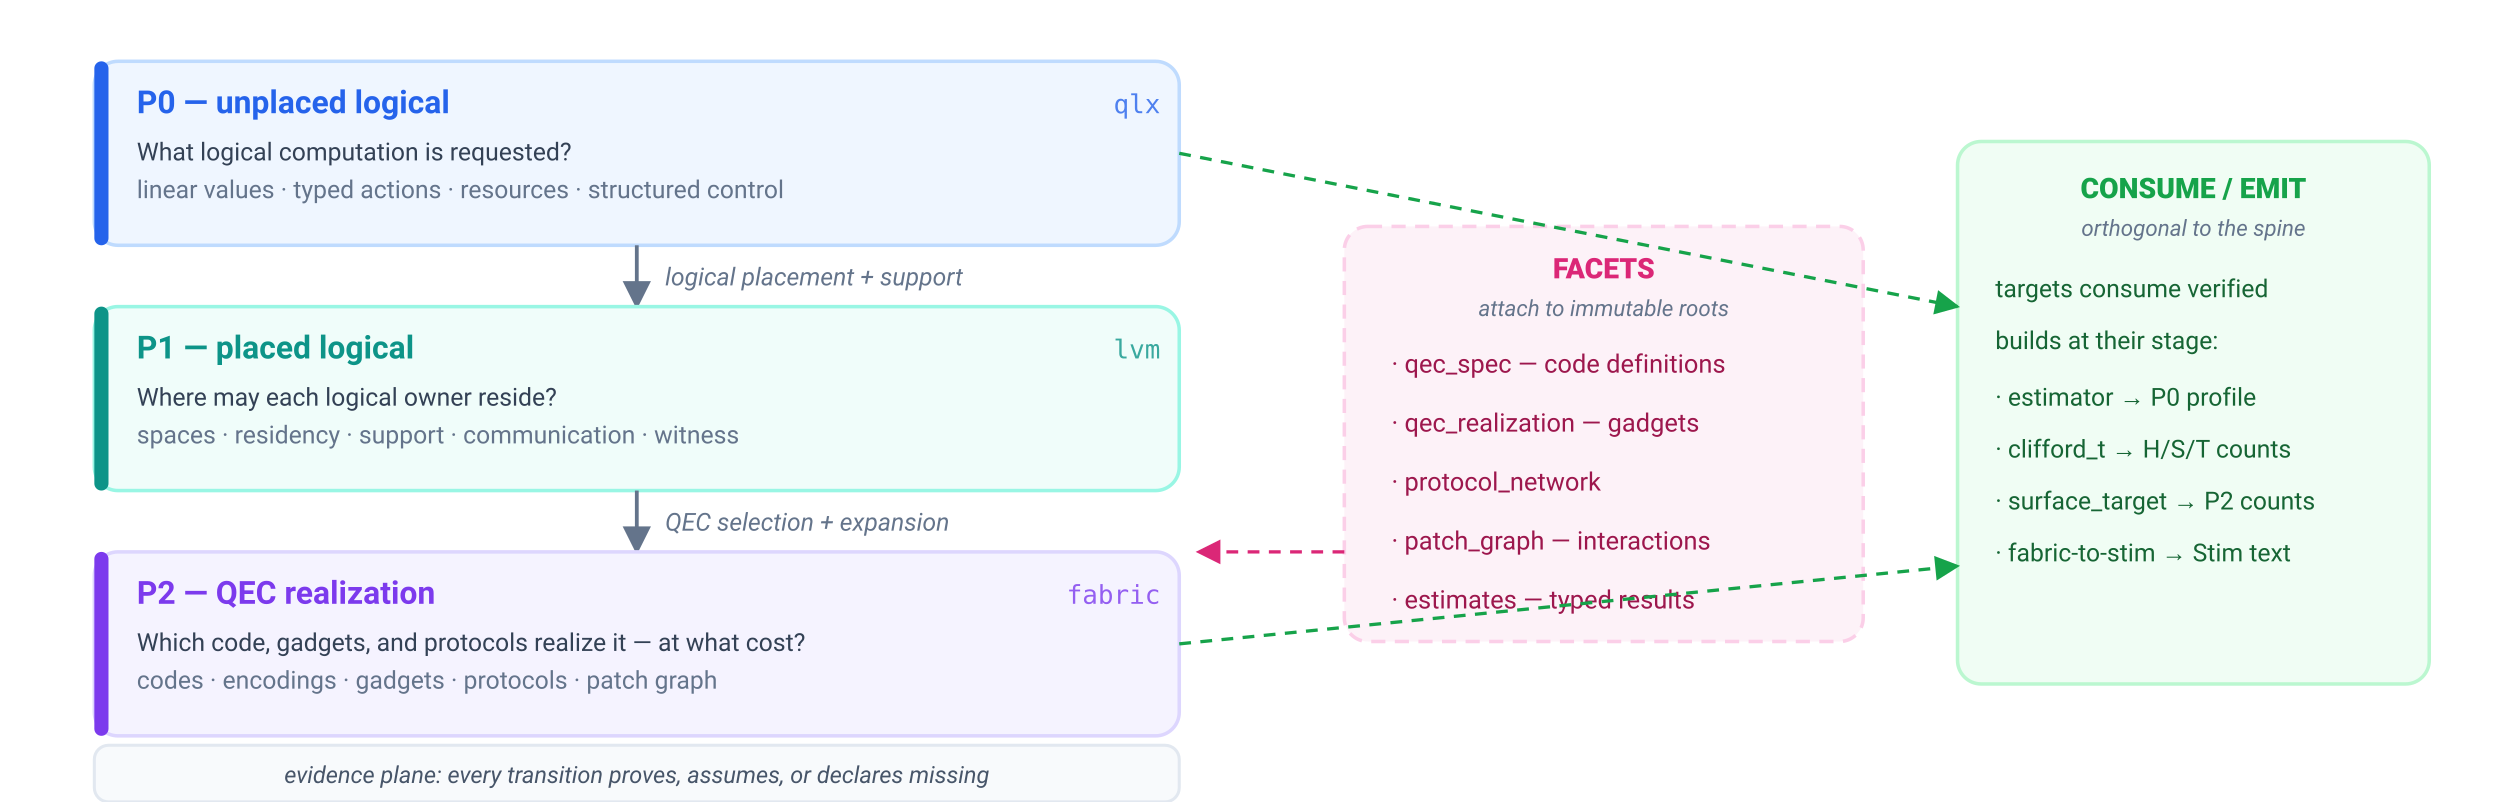
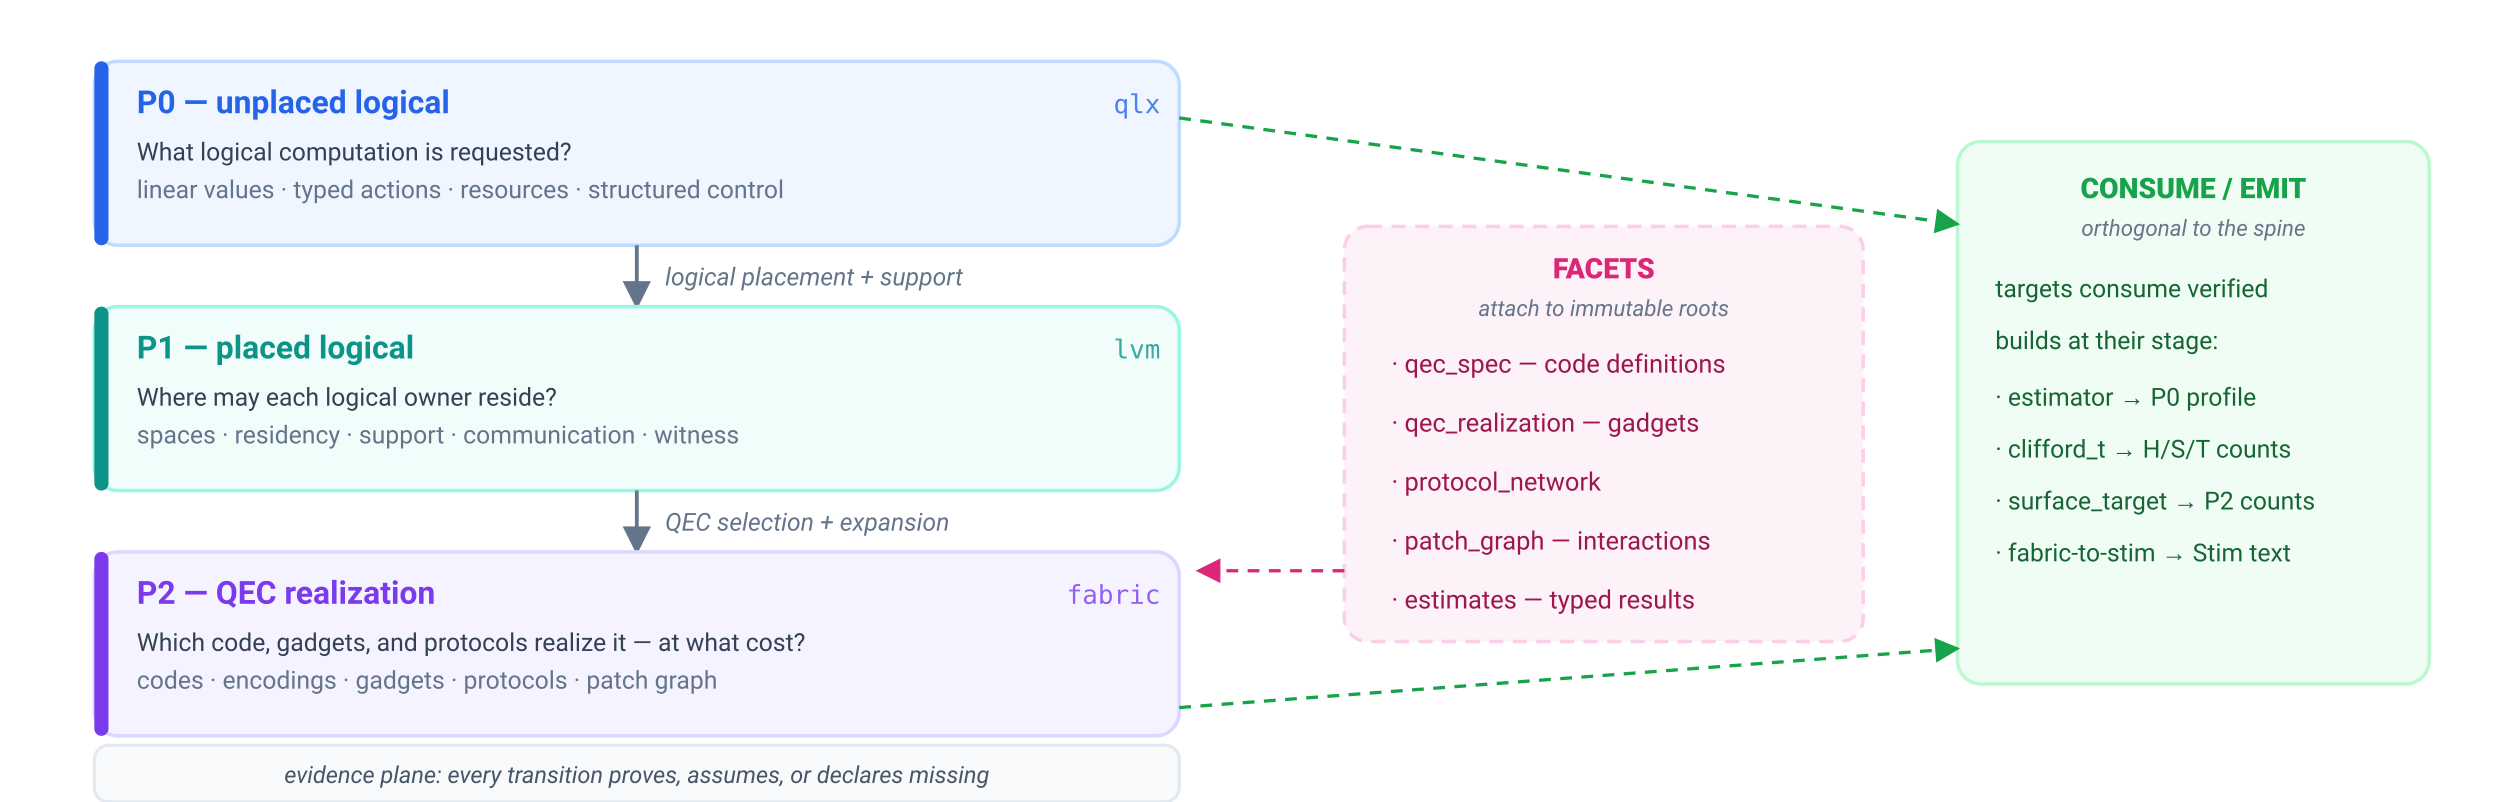
<svg xmlns="http://www.w3.org/2000/svg" style="background:#ffffff;font-family:-apple-system,'Segoe UI',Roboto,'Helvetica Neue',Arial,sans-serif" viewBox="0 0 1060 340" role="img" aria-label="The semantic spine and its facets">
  <defs>
    <marker id="arr" viewBox="0 0 10 10" refX="9" refY="5" markerWidth="7.5" markerHeight="7.5" orient="auto-start-reverse">
      <path d="M0 0 L10 5 L0 10 z" fill="context-stroke" />
    </marker>
  </defs>
  <rect x="40" y="26" width="460" height="78" rx="10" fill="#eff6ff" stroke="#bfdbfe" stroke-width="1.5" />
  <rect x="40" y="26" width="6" height="78" rx="3" fill="#2563eb" />
  <text x="58" y="48" font-size="13.5" font-weight="750" fill="#2563eb">P0 — unplaced logical</text>
  <text x="492" y="48" font-size="11" text-anchor="end" fill="#2563eb" opacity="0.8" style="font-family:ui-monospace,'SF Mono',Menlo,Consolas,monospace;">qlx</text>
  <text x="58" y="68" font-size="10.5" fill="#334155">What logical computation is requested?</text>
  <text x="58" y="84" font-size="10.5" fill="#64748b">linear values · typed actions · resources · structured control</text>
  <line x1="270" y1="104" x2="270" y2="130" stroke="#64748b" stroke-width="1.6" marker-end="url(#arr)" />
  <text x="282" y="121" font-size="10.5" fill="#64748b" font-style="italic">logical placement + support</text>
  <rect x="40" y="130" width="460" height="78" rx="10" fill="#f0fdfa" stroke="#99f6e4" stroke-width="1.5" />
  <rect x="40" y="130" width="6" height="78" rx="3" fill="#0d9488" />
  <text x="58" y="152" font-size="13.5" font-weight="750" fill="#0d9488">P1 — placed logical</text>
  <text x="492" y="152" font-size="11" text-anchor="end" fill="#0d9488" opacity="0.8" style="font-family:ui-monospace,'SF Mono',Menlo,Consolas,monospace;">lvm</text>
  <text x="58" y="172" font-size="10.5" fill="#334155">Where may each logical owner reside?</text>
  <text x="58" y="188" font-size="10.5" fill="#64748b">spaces · residency · support · communication · witness</text>
  <line x1="270" y1="208" x2="270" y2="234" stroke="#64748b" stroke-width="1.6" marker-end="url(#arr)" />
  <text x="282" y="225" font-size="10.5" fill="#64748b" font-style="italic">QEC selection + expansion</text>
  <rect x="40" y="234" width="460" height="78" rx="10" fill="#f5f3ff" stroke="#ddd6fe" stroke-width="1.5" />
  <rect x="40" y="234" width="6" height="78" rx="3" fill="#7c3aed" />
  <text x="58" y="256" font-size="13.5" font-weight="750" fill="#7c3aed">P2 — QEC realization</text>
  <text x="492" y="256" font-size="11" text-anchor="end" fill="#7c3aed" opacity="0.8" style="font-family:ui-monospace,'SF Mono',Menlo,Consolas,monospace;">fabric</text>
  <text x="58" y="276" font-size="10.5" fill="#334155">Which code, gadgets, and protocols realize it — at what cost?</text>
  <text x="58" y="292" font-size="10.5" fill="#64748b">codes · encodings · gadgets · protocols · patch graph</text>
  <rect x="570" y="96" width="220" height="176" rx="10" fill="#fdf2f8" stroke="#fbcfe8" stroke-width="1.5" stroke-dasharray="6 4" />
  <text x="680" y="118" font-size="12" text-anchor="middle" font-weight="800" fill="#db2777">FACETS</text>
  <text x="680" y="134" font-size="9.5" text-anchor="middle" fill="#64748b" font-style="italic">attach to immutable roots</text>
  <text x="590" y="158" font-size="10.8" fill="#9d174d">· qec_spec — code definitions</text>
  <text x="590" y="183" font-size="10.8" fill="#9d174d">· qec_realization — gadgets</text>
  <text x="590" y="208" font-size="10.8" fill="#9d174d">· protocol_network</text>
  <text x="590" y="233" font-size="10.8" fill="#9d174d">· patch_graph — interactions</text>
  <text x="590" y="258" font-size="10.8" fill="#9d174d">· estimates — typed results</text>
-   <path d="M 570 234 L 508 234" fill="none" stroke="#db2777" stroke-width="1.4" stroke-dasharray="5 4" marker-end="url(#arr)" />
+   <path d="M 570 242 L 508 242" fill="none" stroke="#db2777" stroke-width="1.4" stroke-dasharray="5 4" marker-end="url(#arr)" />
  <rect x="830" y="60" width="200" height="230" rx="10" fill="#f0fdf4" stroke="#bbf7d0" stroke-width="1.5" />
  <text x="930" y="84" font-size="12" text-anchor="middle" font-weight="800" fill="#16a34a">CONSUME / EMIT</text>
  <text x="930" y="100" font-size="9.5" text-anchor="middle" fill="#64748b" font-style="italic">orthogonal to the spine</text>
  <text x="846" y="126" font-size="10.5" fill="#166534">targets consume verified</text>
  <text x="846" y="148" font-size="10.5" fill="#166534">builds at their stage:</text>
  <text x="846" y="172" font-size="10.5" fill="#166534">· estimator → P0 profile</text>
  <text x="846" y="194" font-size="10.5" fill="#166534">· clifford_t → H/S/T counts</text>
  <text x="846" y="216" font-size="10.5" fill="#166534">· surface_target → P2 counts</text>
  <text x="846" y="238" font-size="10.5" fill="#166534">· fabric-to-stim → Stim text</text>
-   <path d="M 500 65 L 830 130" fill="none" stroke="#16a34a" stroke-width="1.4" stroke-dasharray="5 4" marker-end="url(#arr)" />
-   <path d="M 500 273 L 830 240" fill="none" stroke="#16a34a" stroke-width="1.4" stroke-dasharray="5 4" marker-end="url(#arr)" />
+   <path d="M 500 50 L 830 95" fill="none" stroke="#16a34a" stroke-width="1.4" stroke-dasharray="5 4" marker-end="url(#arr)" />
+   <path d="M 500 300 L 830 275" fill="none" stroke="#16a34a" stroke-width="1.4" stroke-dasharray="5 4" marker-end="url(#arr)" />
  <rect x="40" y="316" width="460" height="24" rx="6" fill="#f8fafc" stroke="#e2e8f0" stroke-width="1.3" />
  <text x="270" y="332" font-size="10" text-anchor="middle" fill="#475569" font-style="italic">evidence plane: every transition proves, assumes, or declares missing</text>
</svg>
